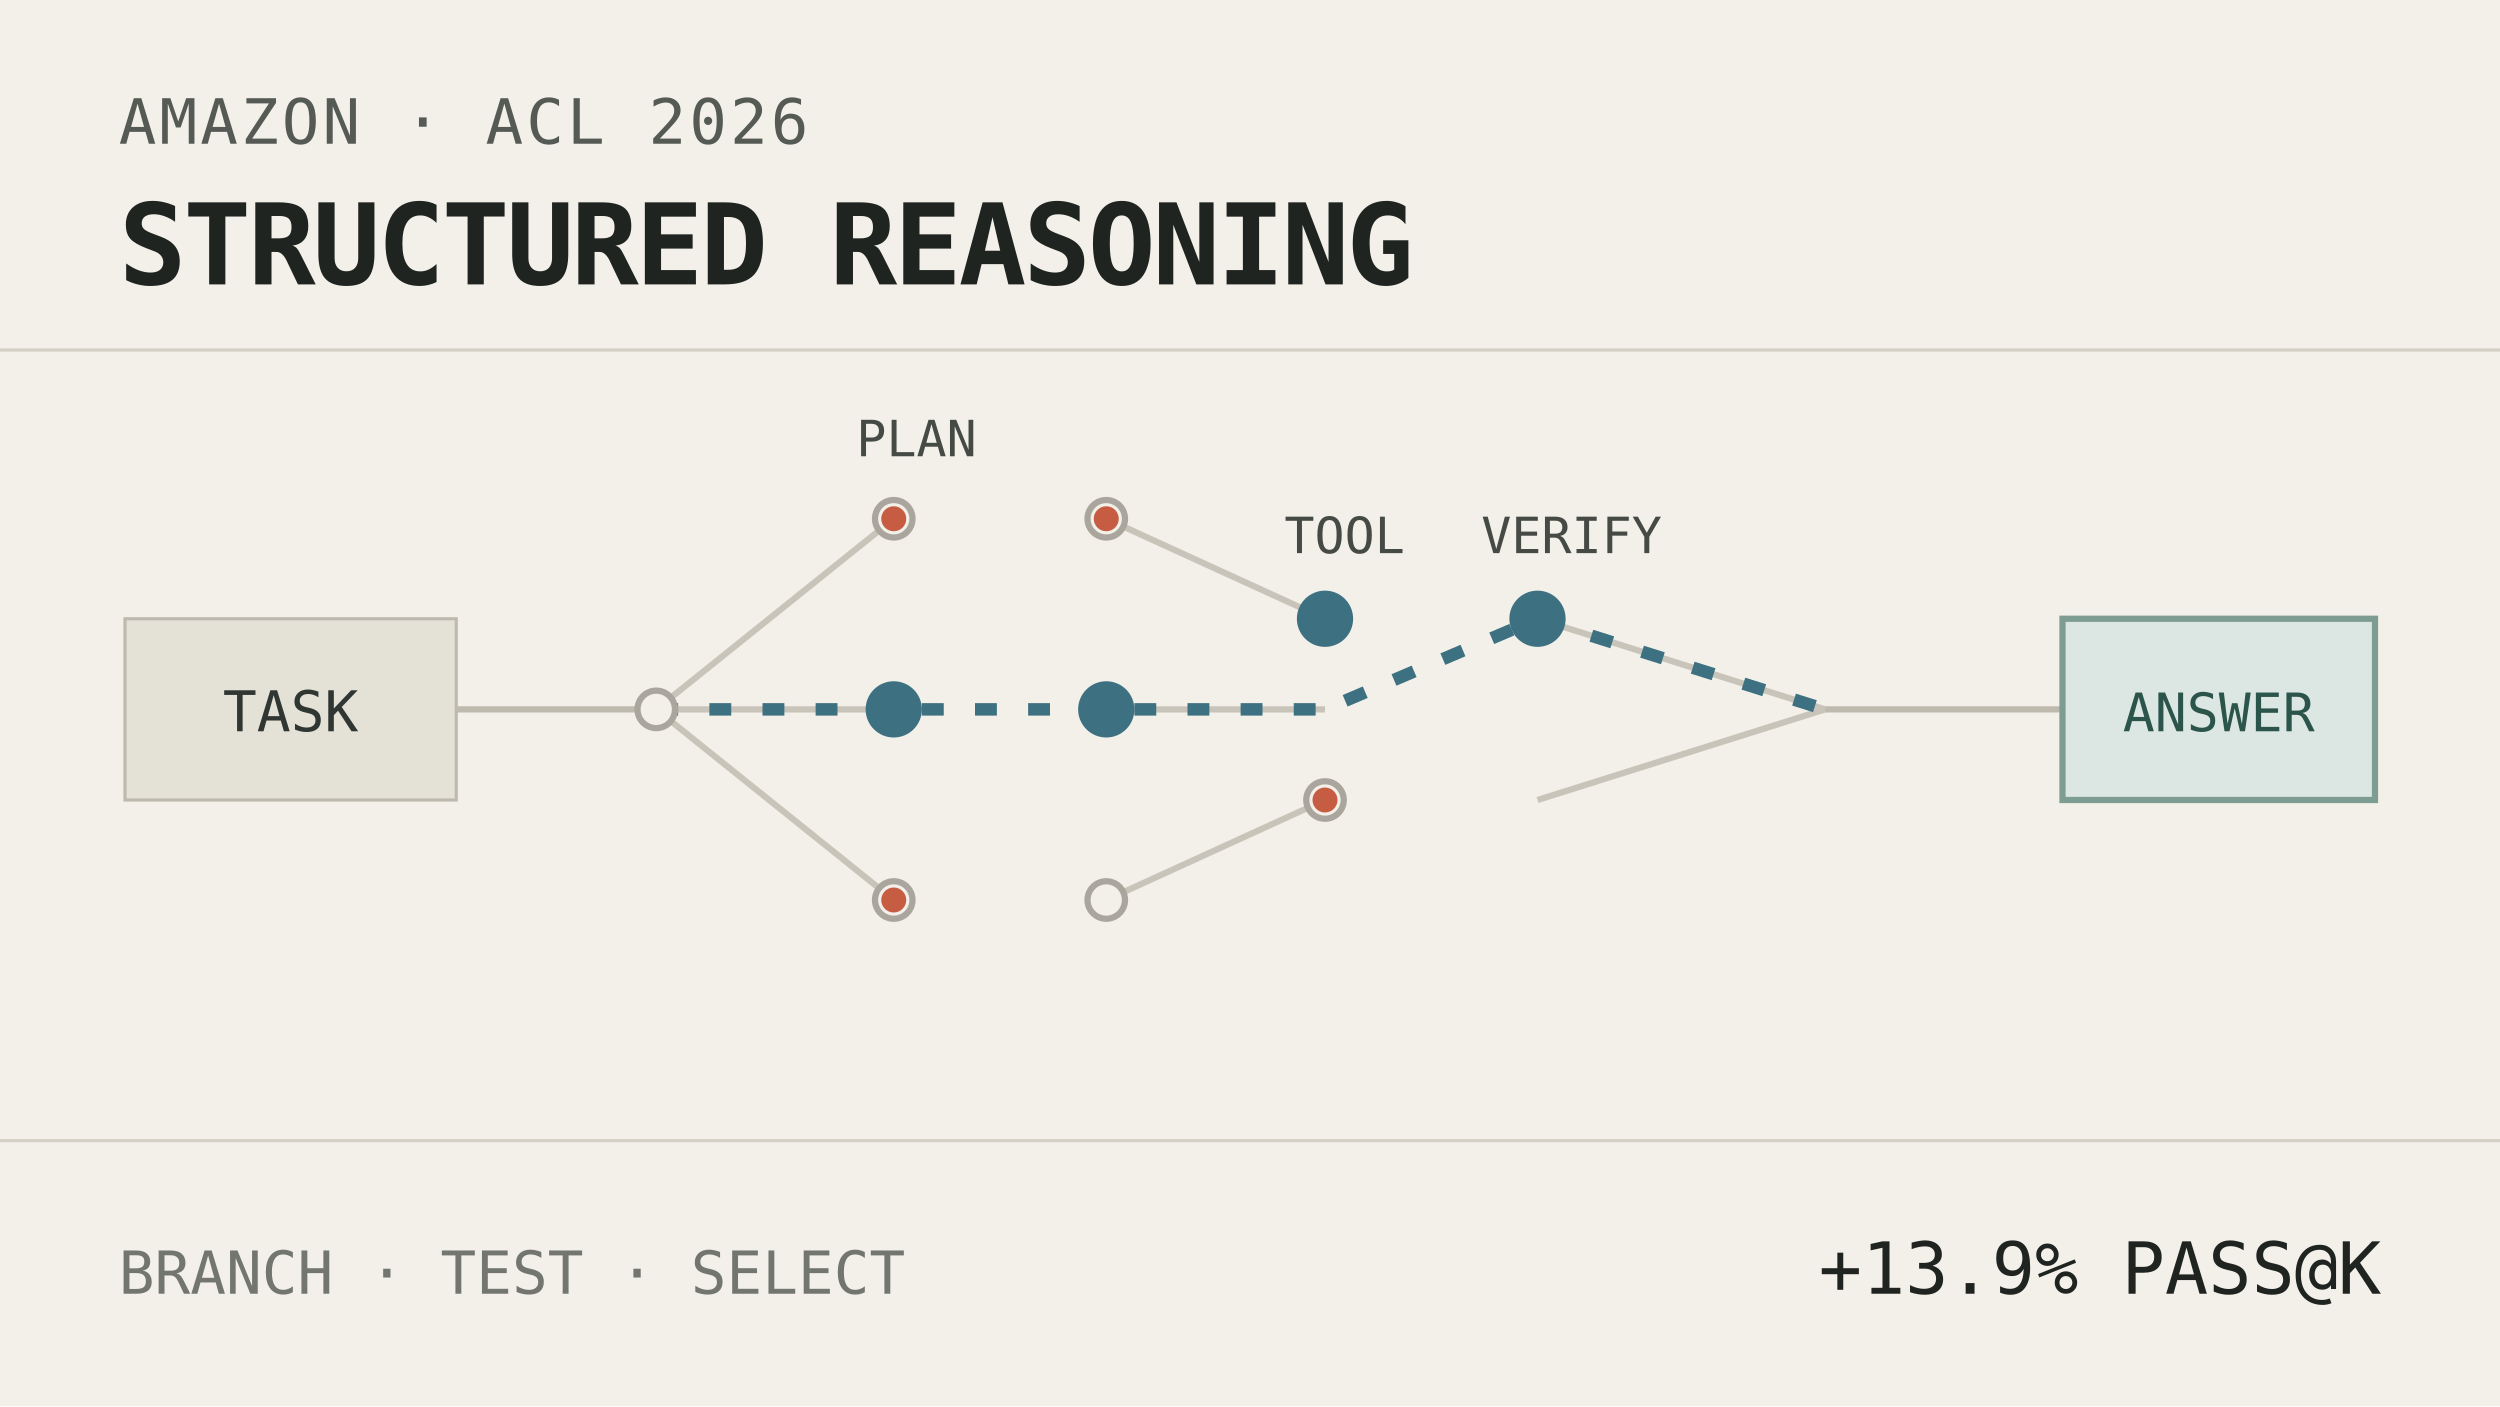
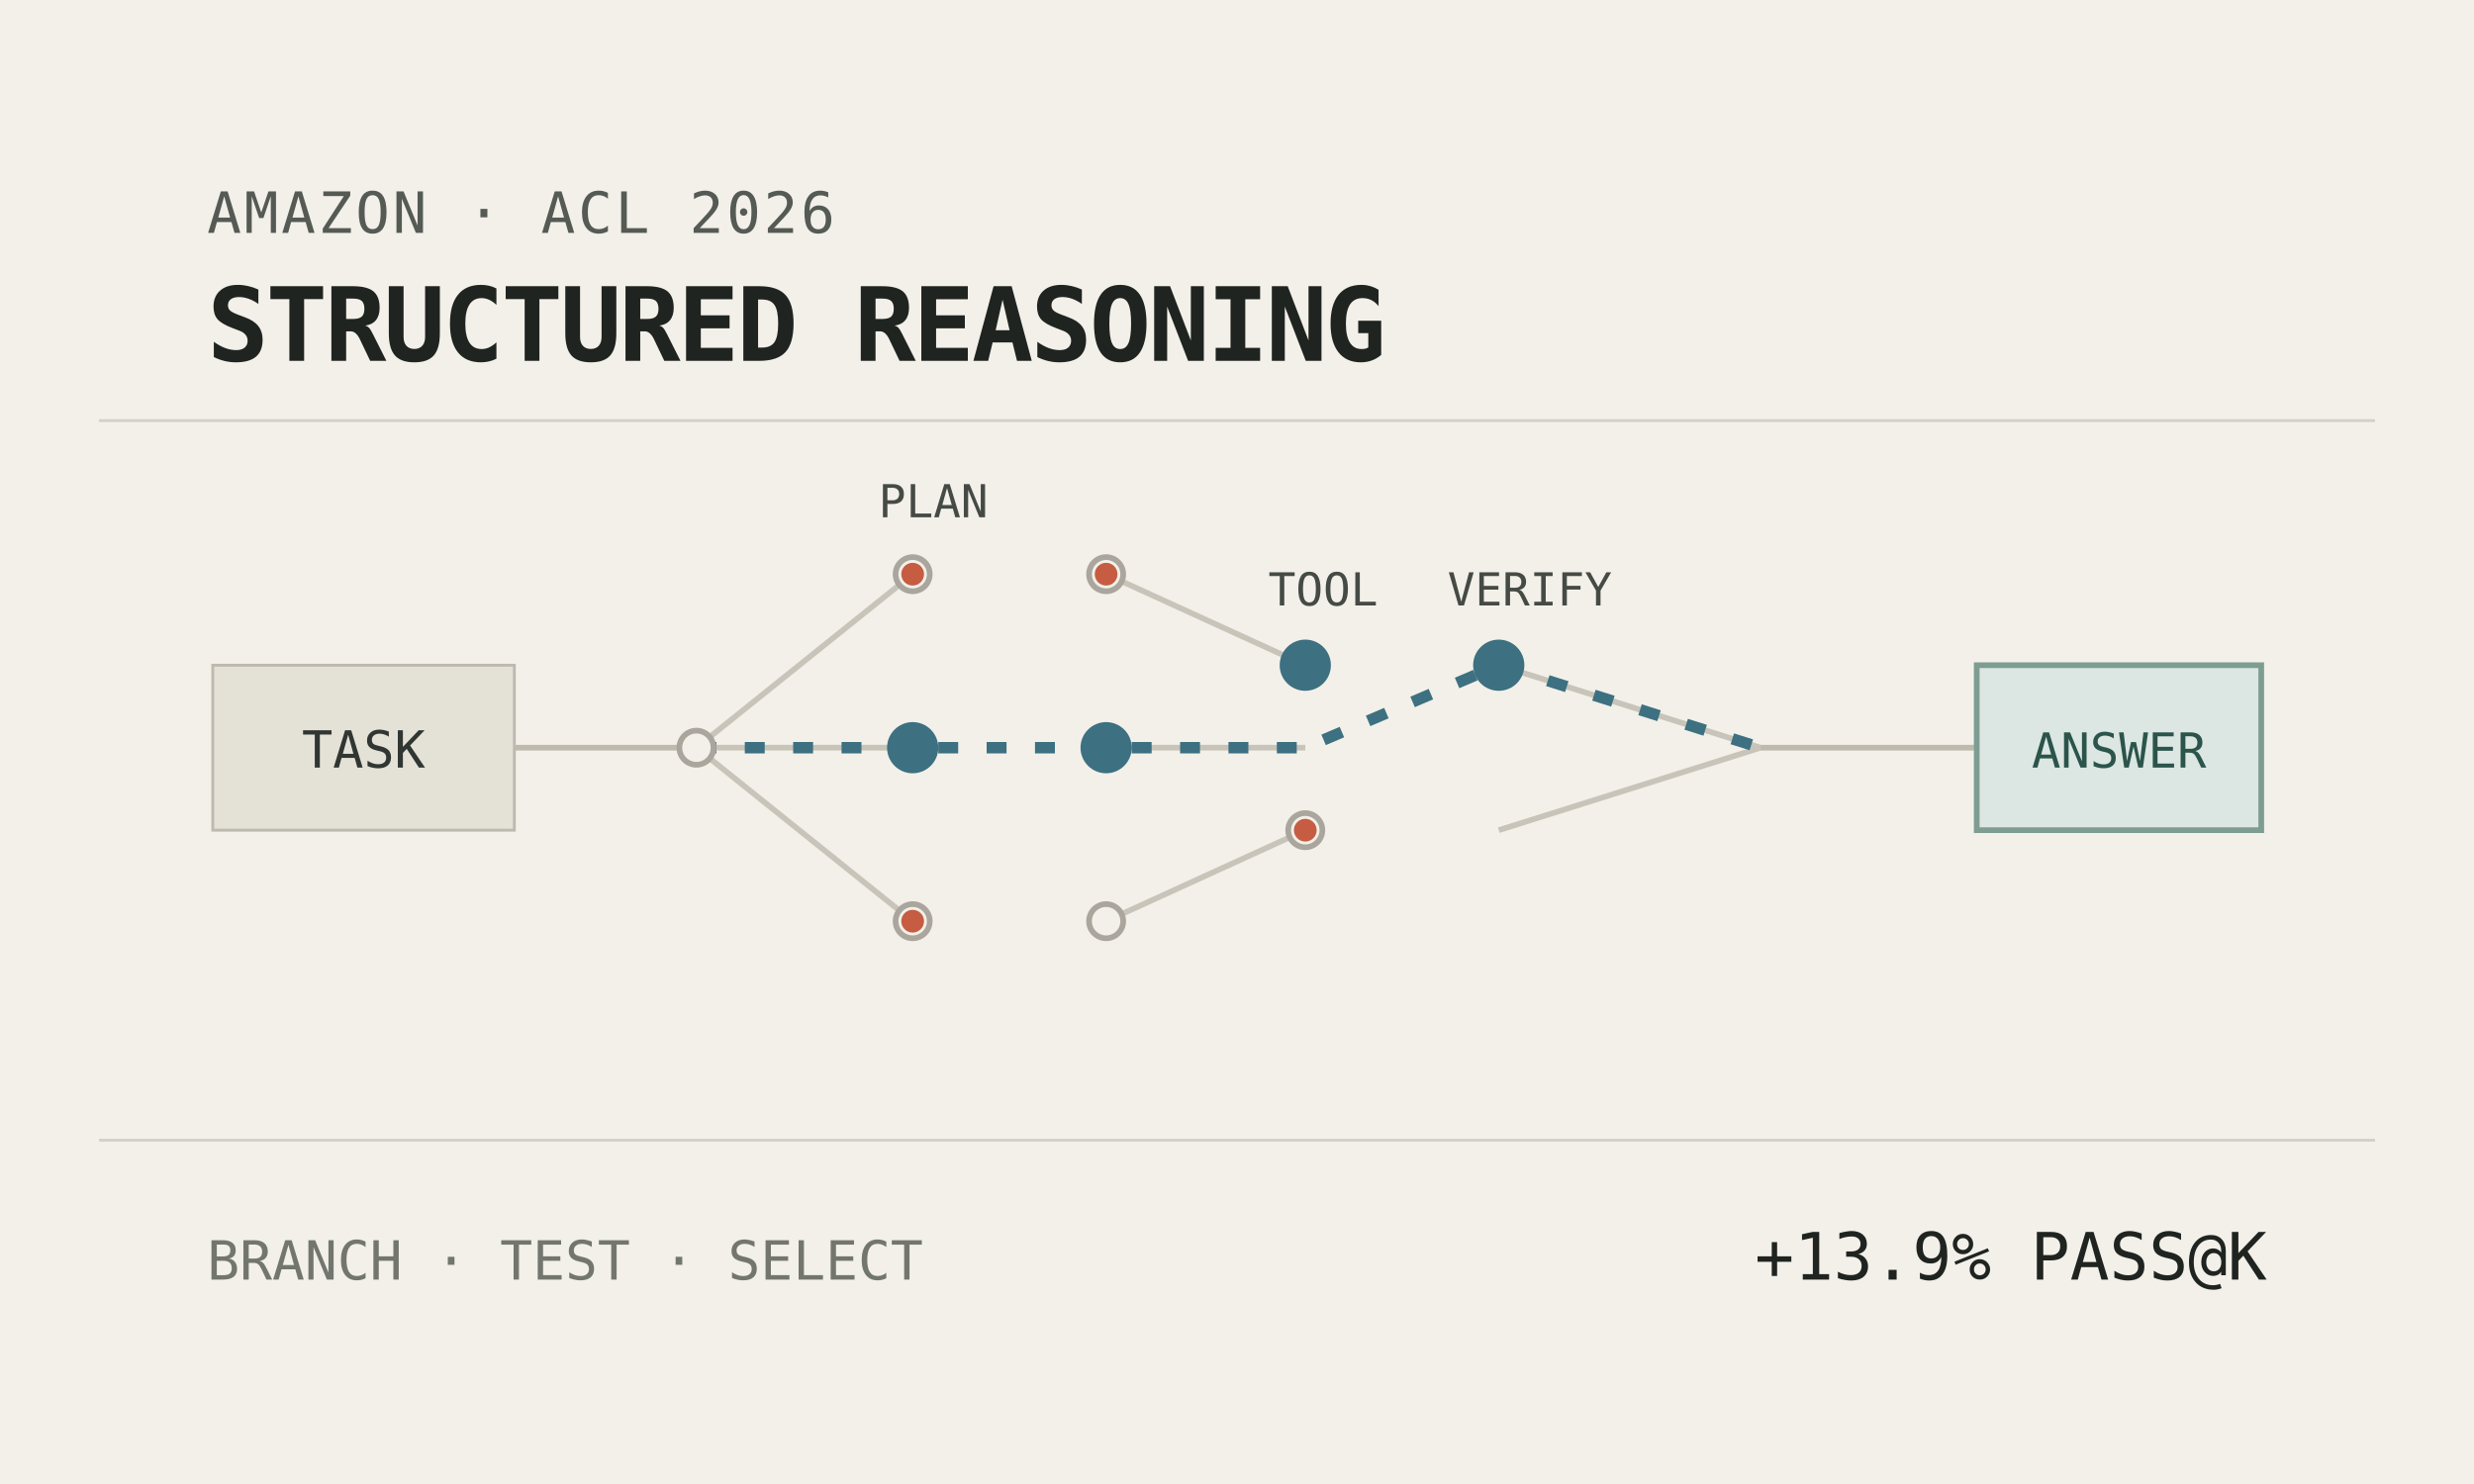
- <svg xmlns="http://www.w3.org/2000/svg" viewBox="0 0 800 450" role="img" aria-labelledby="t d">
+ <svg xmlns="http://www.w3.org/2000/svg" viewBox="0 0 800 480" role="img" aria-labelledby="t d">
  <style>text{font-family:ui-monospace,SFMono-Regular,Menlo,monospace}.trace{stroke-dasharray:7 10;animation:trace 3s linear infinite}.node{animation:node 2.4s ease-in-out infinite}.n2{animation-delay:-.6s}.n3{animation-delay:-1.2s}.n4{animation-delay:-1.8s}@keyframes trace{to{stroke-dashoffset:-68}}@keyframes node{50%{opacity:.35}}@media(prefers-reduced-motion:reduce){*{animation:none!important}}</style>
-   <rect width="800" height="450" fill="#f2f0e9" />
-   <path d="M0 112H800M0 365H800" stroke="#d5d0c5" />
-   <text x="38" y="46" fill="#555a55" font-size="20" letter-spacing="1">AMAZON · ACL 2026</text>
-   <text x="38" y="91" fill="#202421" font-size="36" font-weight="700" letter-spacing="-1">STRUCTURED REASONING</text>
-   <rect x="40" y="198" width="106" height="58" fill="#e4e1d7" stroke="#bdb9ae" />
-   <text x="93" y="234" text-anchor="middle" fill="#303632" font-size="18">TASK</text>
-   <path d="M146 227H210M584 227H660" stroke="#bebaae" stroke-width="2" />
-   <g fill="none" stroke="#c8c4b9" stroke-width="2">
-     <path d="M210 227 286 166M210 227 286 227M210 227 286 288M354 166 424 198M354 227H424M354 288 424 256M492 198 584 227M492 256 584 227" />
+   <rect width="800" height="480" fill="#f2f0e9" />
+   <g transform="translate(32 33) scale(0.92)">
+     <path d="M0 112H800M0 365H800" stroke="#d5d0c5" />
+     <text x="38" y="46" fill="#555a55" font-size="20" letter-spacing="1">AMAZON · ACL 2026</text>
+     <text x="38" y="91" fill="#202421" font-size="36" font-weight="700" letter-spacing="-1">STRUCTURED REASONING</text>
+     <rect x="40" y="198" width="106" height="58" fill="#e4e1d7" stroke="#bdb9ae" />
+     <text x="93" y="234" text-anchor="middle" fill="#303632" font-size="18">TASK</text>
+     <path d="M146 227H210M584 227H660" stroke="#bebaae" stroke-width="2" />
+     <g fill="none" stroke="#c8c4b9" stroke-width="2">
+       <path d="M210 227 286 166M210 227 286 227M210 227 286 288M354 166 424 198M354 227H424M354 288 424 256M492 198 584 227M492 256 584 227" />
+     </g>
+     <path class="trace" d="M210 227 286 227H354H424L492 198 584 227" fill="none" stroke="#3d7081" stroke-width="4" />
+     <g fill="#f2f0e9" stroke="#aaa69d" stroke-width="2">
+       <circle cx="210" cy="227" r="6" />
+       <circle cx="286" cy="166" r="6" />
+       <circle cx="286" cy="288" r="6" />
+       <circle cx="354" cy="166" r="6" />
+       <circle cx="354" cy="288" r="6" />
+       <circle cx="424" cy="256" r="6" />
+     </g>
+     <g fill="#3d7081">
+       <circle class="node" cx="286" cy="227" r="9" />
+       <circle class="node n2" cx="354" cy="227" r="9" />
+       <circle class="node n3" cx="424" cy="198" r="9" />
+       <circle class="node n4" cx="492" cy="198" r="9" />
+     </g>
+     <g fill="#454a45" font-size="16">
+       <text x="274" y="146">PLAN</text>
+       <text x="411" y="177">TOOL</text>
+       <text x="474" y="177">VERIFY</text>
+     </g>
+     <rect x="660" y="198" width="100" height="58" fill="#dce6e2" stroke="#7e9d92" stroke-width="2" />
+     <text x="710" y="234" text-anchor="middle" fill="#2b544b" font-size="17">ANSWER</text>
+     <g fill="#c65c42">
+       <circle cx="286" cy="166" r="4" />
+       <circle cx="286" cy="288" r="4" />
+       <circle cx="354" cy="166" r="4" />
+       <circle cx="424" cy="256" r="4" />
+     </g>
+     <text x="38" y="414" fill="#73766f" font-size="19">BRANCH · TEST · SELECT</text>
+     <text x="762" y="414" text-anchor="end" fill="#202421" font-size="23">+13.9% PASS@K</text>
  </g>
-   <path class="trace" d="M210 227 286 227H354H424L492 198 584 227" fill="none" stroke="#3d7081" stroke-width="4" />
-   <g fill="#f2f0e9" stroke="#aaa69d" stroke-width="2">
-     <circle cx="210" cy="227" r="6" />
-     <circle cx="286" cy="166" r="6" />
-     <circle cx="286" cy="288" r="6" />
-     <circle cx="354" cy="166" r="6" />
-     <circle cx="354" cy="288" r="6" />
-     <circle cx="424" cy="256" r="6" />
-   </g>
-   <g fill="#3d7081">
-     <circle class="node" cx="286" cy="227" r="9" />
-     <circle class="node n2" cx="354" cy="227" r="9" />
-     <circle class="node n3" cx="424" cy="198" r="9" />
-     <circle class="node n4" cx="492" cy="198" r="9" />
-   </g>
-   <g fill="#454a45" font-size="16">
-     <text x="274" y="146">PLAN</text>
-     <text x="411" y="177">TOOL</text>
-     <text x="474" y="177">VERIFY</text>
-   </g>
-   <rect x="660" y="198" width="100" height="58" fill="#dce6e2" stroke="#7e9d92" stroke-width="2" />
-   <text x="710" y="234" text-anchor="middle" fill="#2b544b" font-size="17">ANSWER</text>
-   <g fill="#c65c42">
-     <circle cx="286" cy="166" r="4" />
-     <circle cx="286" cy="288" r="4" />
-     <circle cx="354" cy="166" r="4" />
-     <circle cx="424" cy="256" r="4" />
-   </g>
-   <text x="38" y="414" fill="#73766f" font-size="19">BRANCH · TEST · SELECT</text>
-   <text x="762" y="414" text-anchor="end" fill="#202421" font-size="23">+13.9% PASS@K</text>
</svg>
